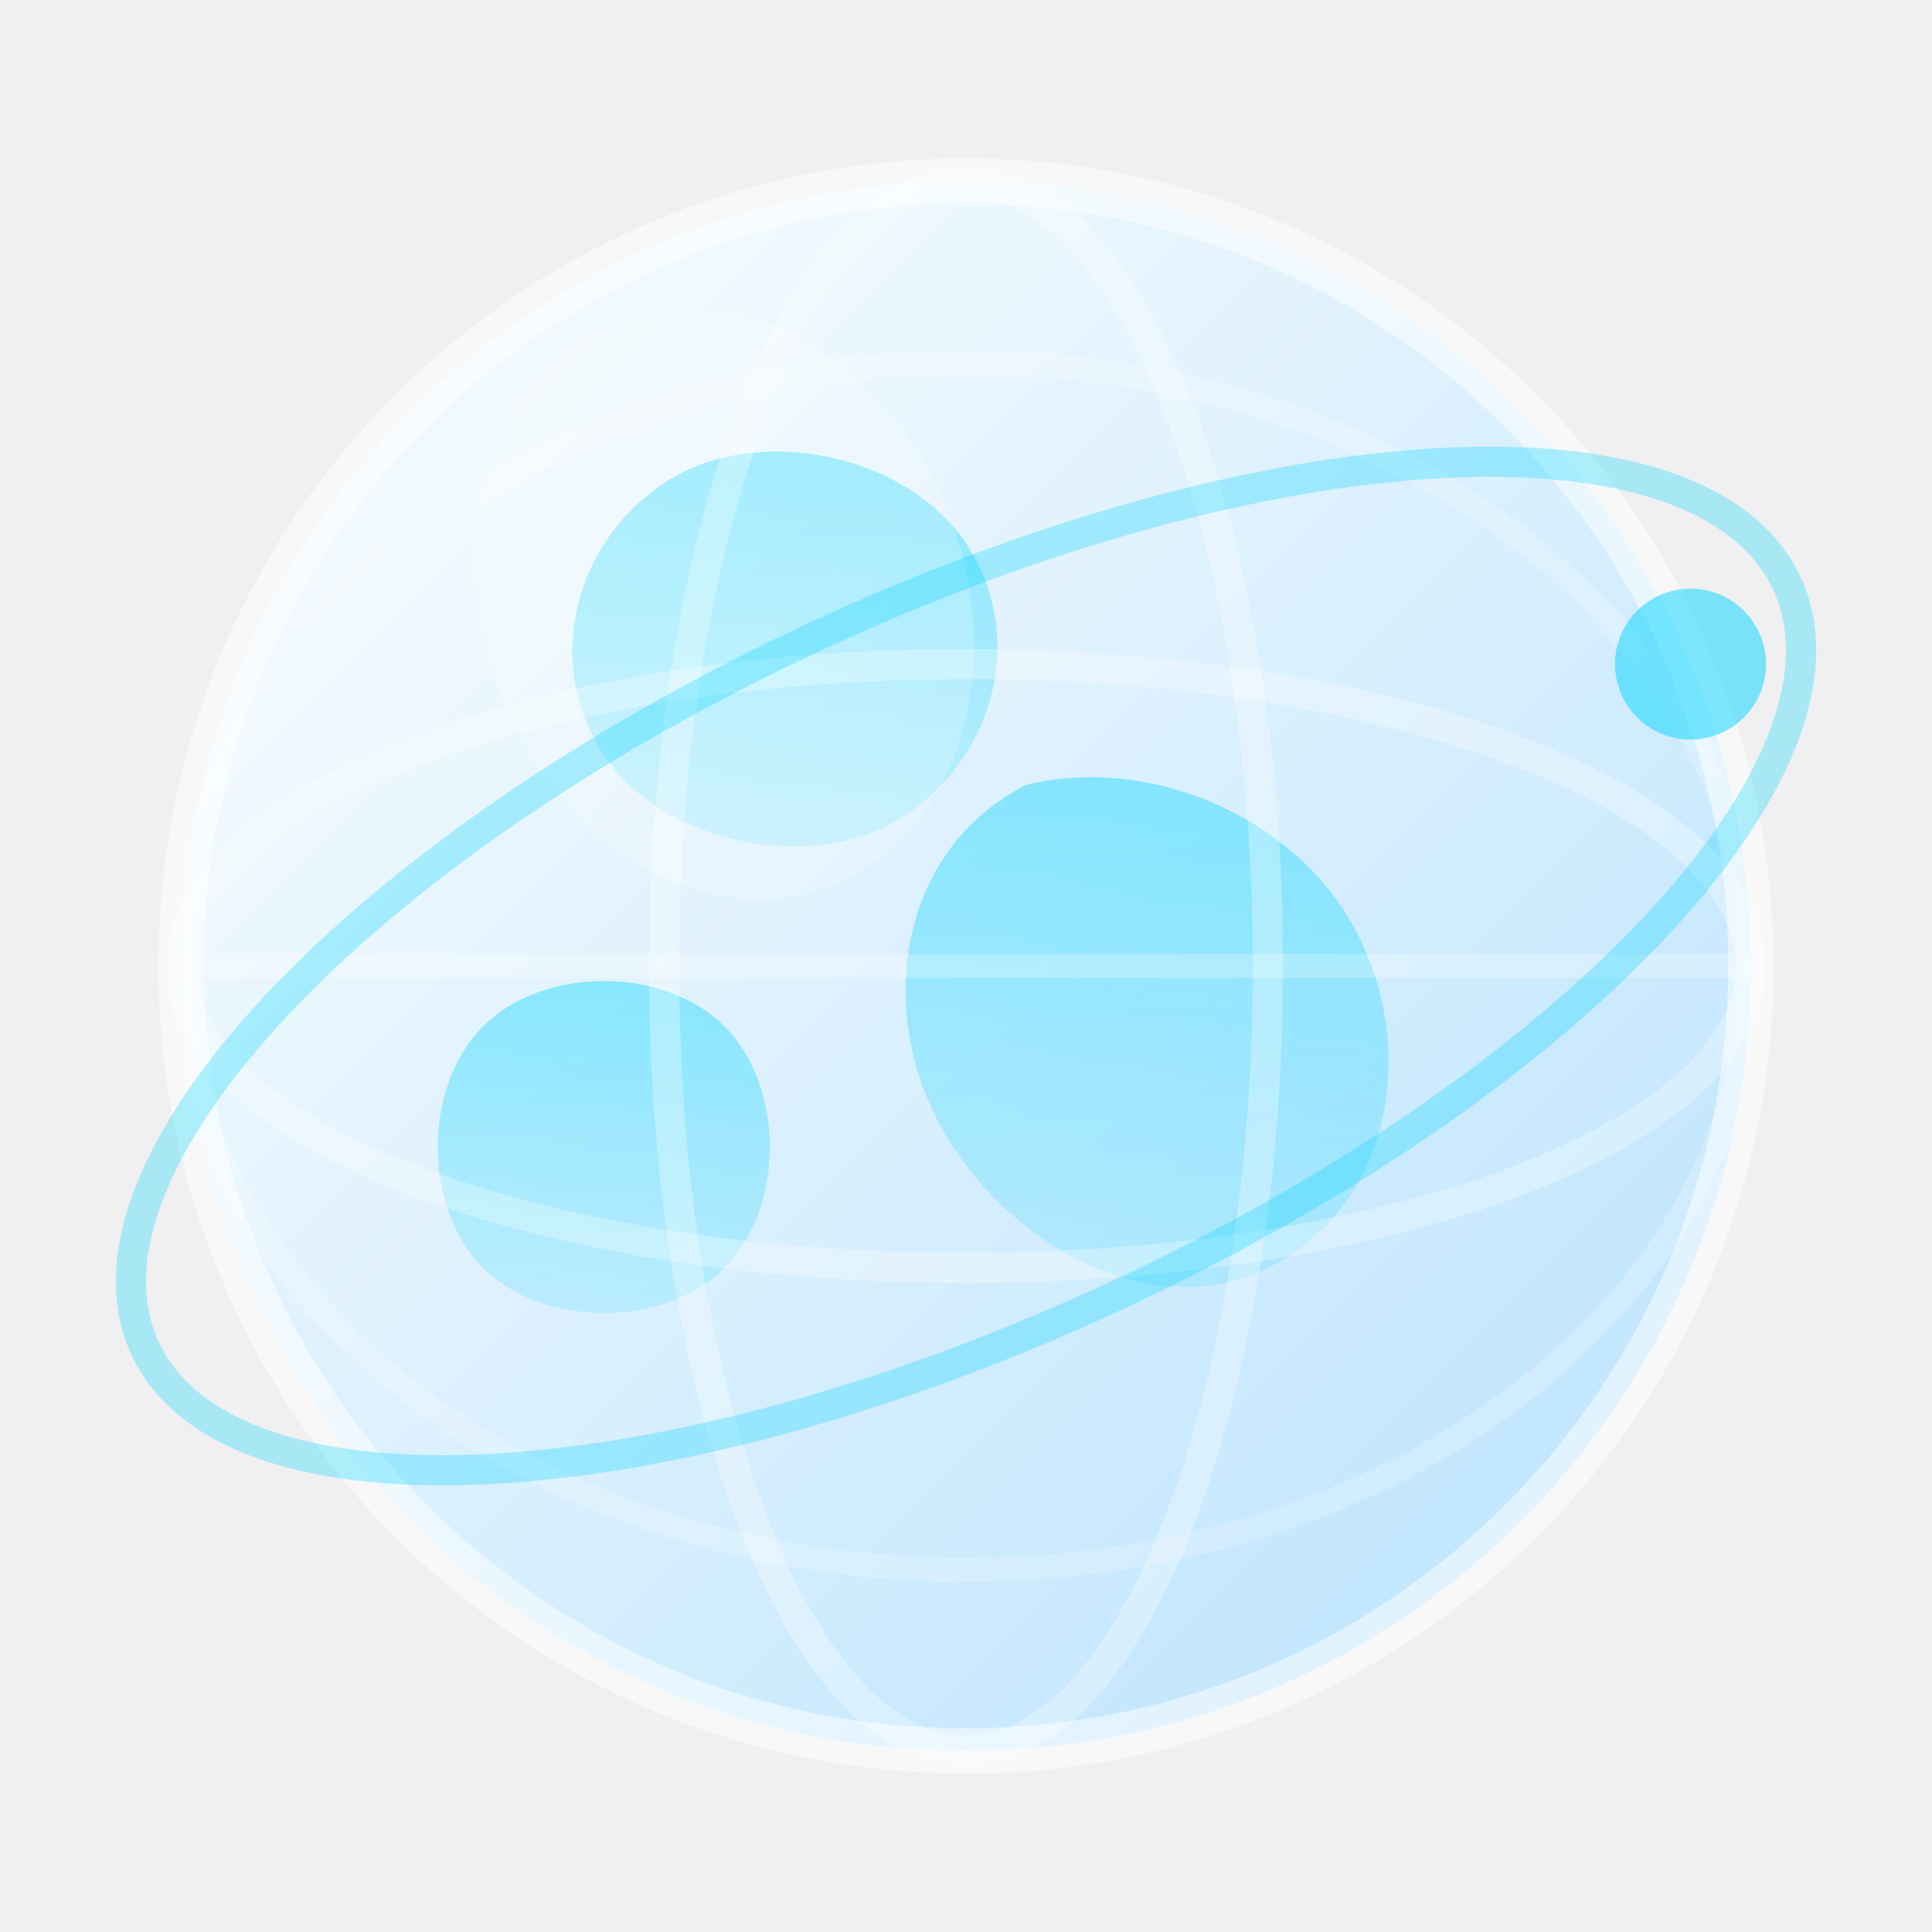
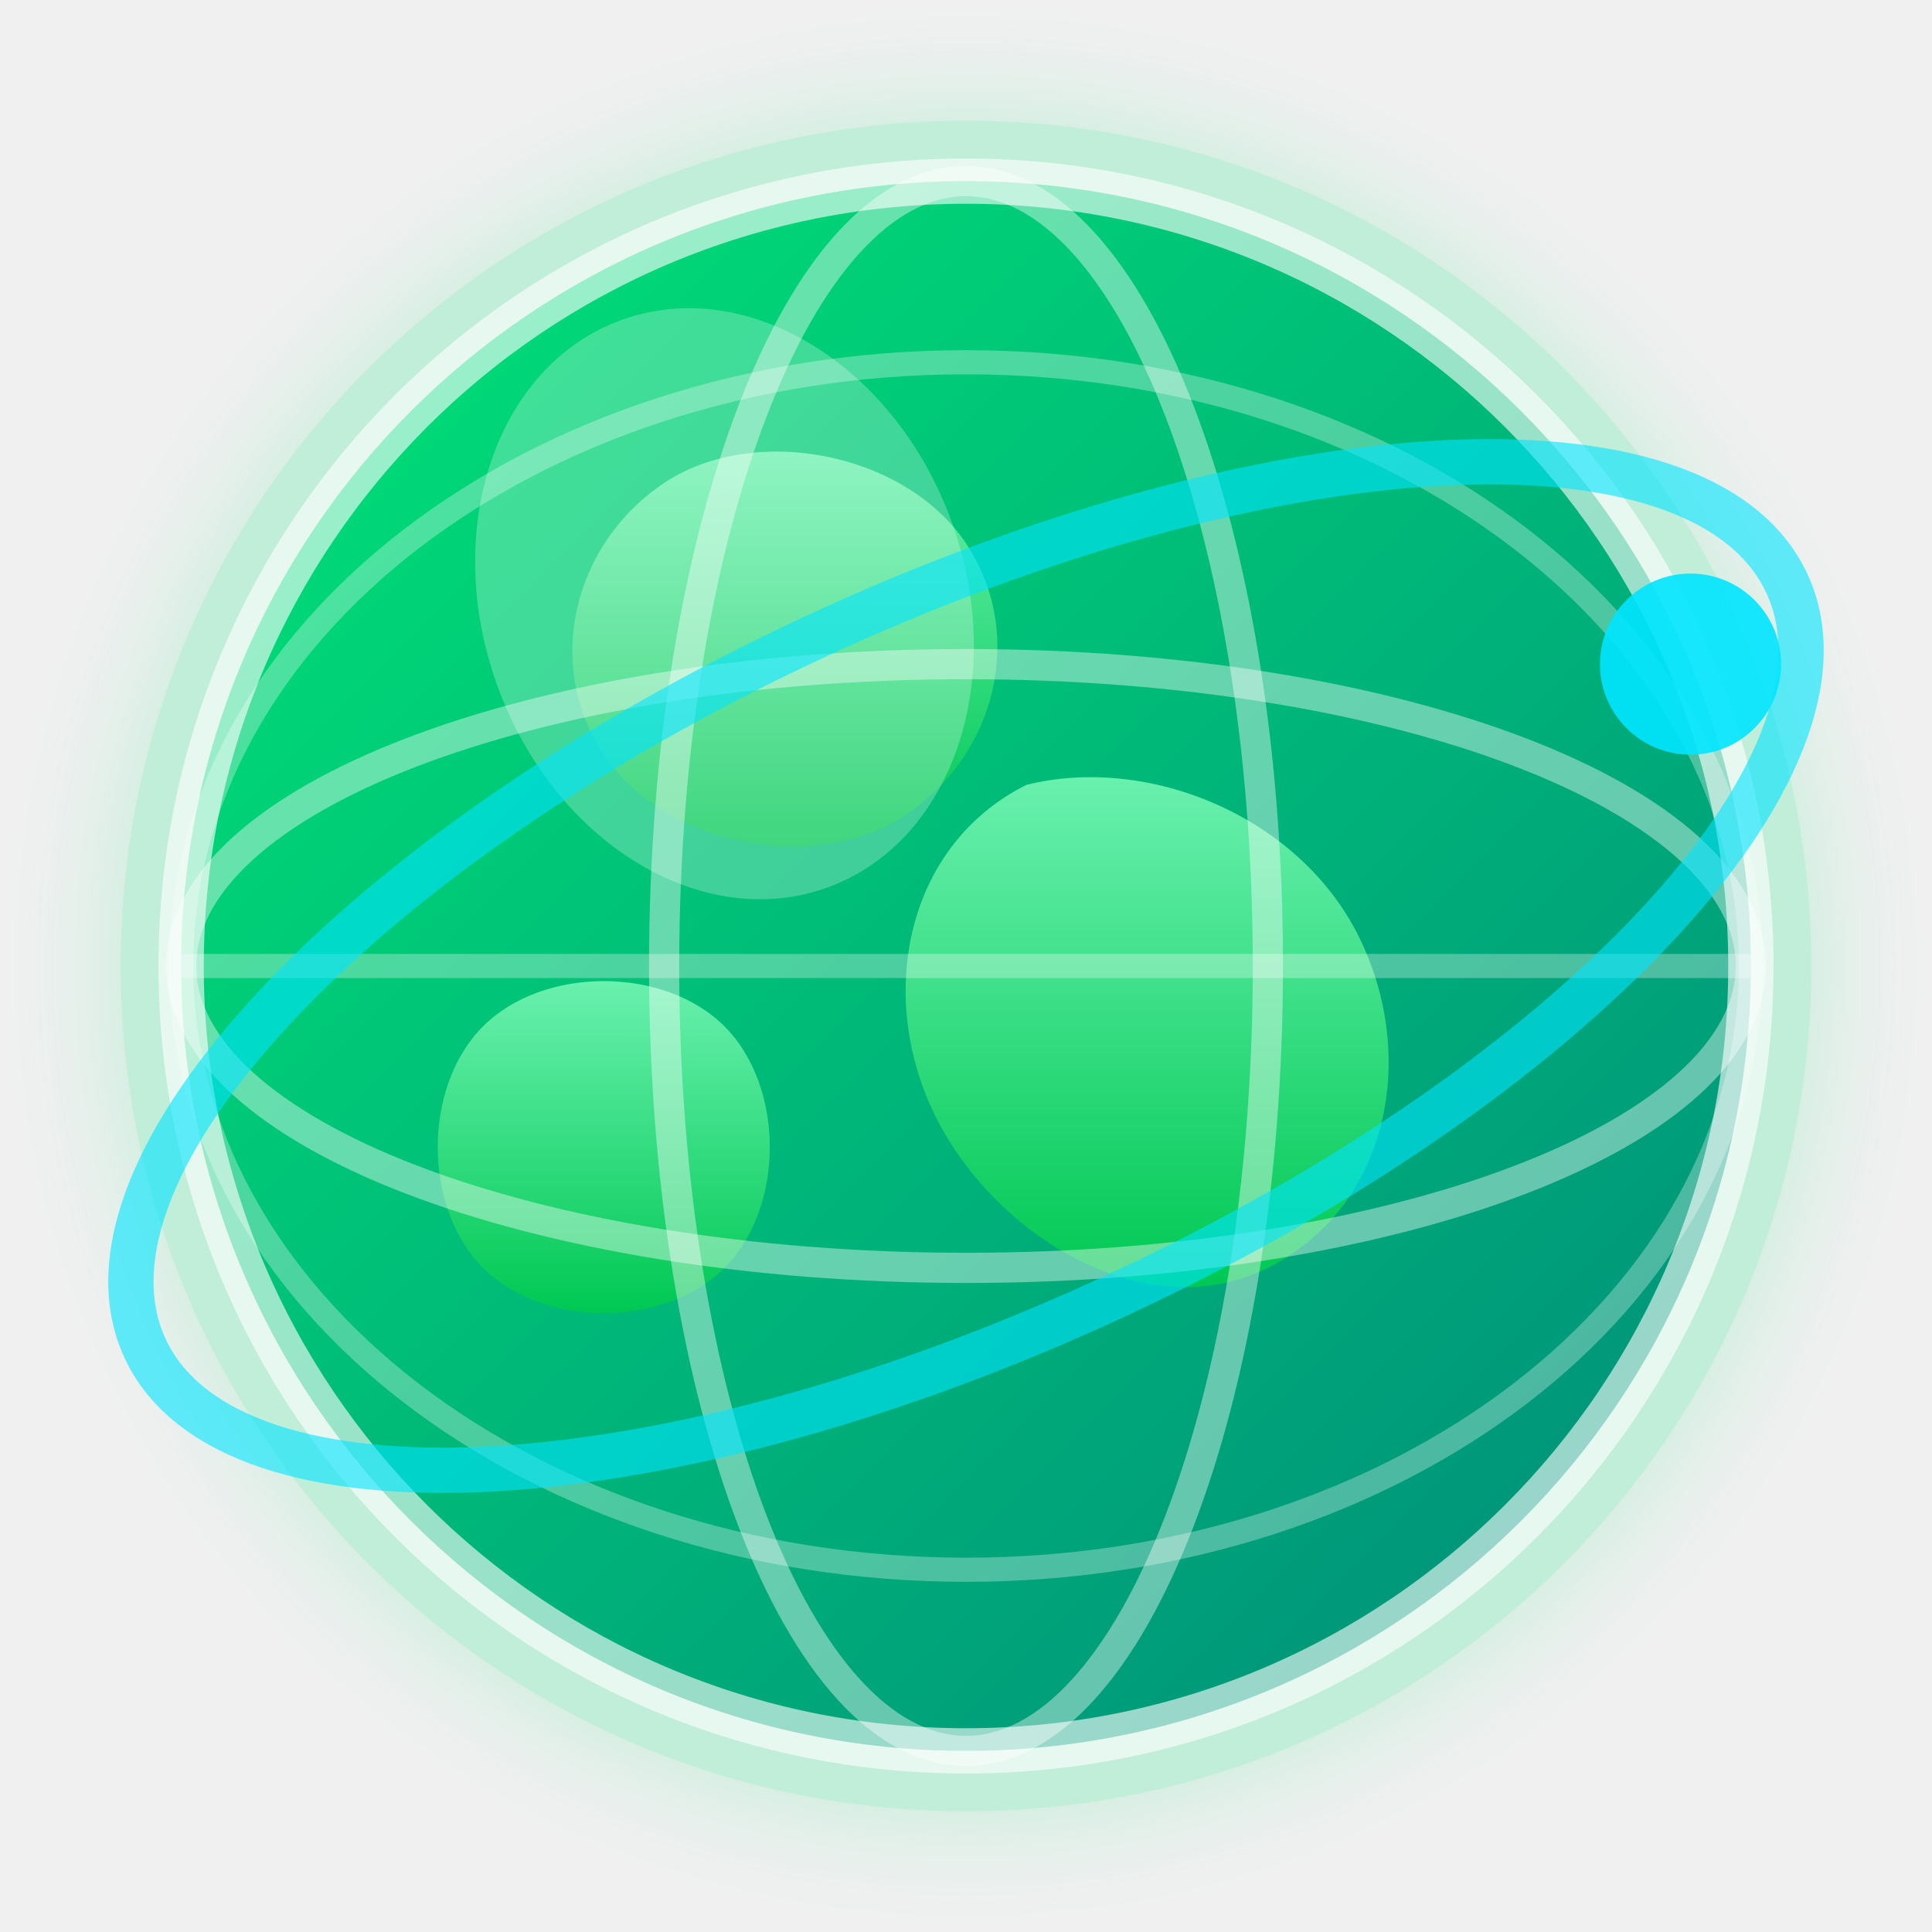
<svg xmlns="http://www.w3.org/2000/svg" viewBox="0 0 64 64" width="64" height="64">
  <defs>
    <linearGradient id="globeBody" x1="0%" y1="0%" x2="100%" y2="100%">
-       <stop offset="0%" stop-color="#FFFFFF" />
-       <stop offset="100%" stop-color="#B0E0FF" />
+       <stop offset="0%" stop-color="#00E676" />
+       <stop offset="100%" stop-color="#00897B" />
    </linearGradient>
    <linearGradient id="globeLand" x1="0%" y1="0%" x2="0%" y2="100%">
-       <stop offset="0%" stop-color="#00D4FF" stop-opacity="0.4" />
-       <stop offset="100%" stop-color="#00D4FF" stop-opacity="0.15" />
+       <stop offset="0%" stop-color="#69F0AE" />
+       <stop offset="100%" stop-color="#00C853" />
    </linearGradient>
+     <filter id="globeGlow">
+       <feGaussianBlur stdDeviation="2" result="blur" />
+       <feMerge>
+         <feMergeNode in="blur" />
+         <feMergeNode in="SourceGraphic" />
+       </feMerge>
+     </filter>
  </defs>
-   <circle cx="32" cy="32" r="26" fill="url(#globeBody)" opacity="0.9" />
+   <circle cx="32" cy="32" r="28" fill="#00E676" opacity="0.2" filter="url(#globeGlow)" />
+   <circle cx="32" cy="32" r="26" fill="url(#globeBody)" />
  <path d="M22 16c3-2 8-1 10 2s1 7-2 9-8 1-10-2-1-7 2-9z" fill="url(#globeLand)" />
  <path d="M34 26c4-1 9 1 11 5s1 9-3 11-9-1-11-5-1-9 3-11z" fill="url(#globeLand)" />
  <path d="M16 34c2-2 6-2 8 0s2 6 0 8-6 2-8 0-2-6 0-8z" fill="url(#globeLand)" />
-   <ellipse cx="32" cy="32" rx="26" ry="10" fill="none" stroke="white" stroke-width="1" opacity="0.3" />
-   <ellipse cx="32" cy="32" rx="26" ry="20" fill="none" stroke="white" stroke-width="0.8" opacity="0.2" />
-   <ellipse cx="32" cy="32" rx="10" ry="26" fill="none" stroke="white" stroke-width="1" opacity="0.3" />
-   <line x1="6" y1="32" x2="58" y2="32" stroke="white" stroke-width="0.8" opacity="0.25" />
-   <ellipse cx="24" cy="20" rx="8" ry="10" fill="white" opacity="0.2" transform="rotate(-20 24 20)" />
-   <circle cx="32" cy="32" r="26" fill="none" stroke="white" stroke-width="1.5" opacity="0.5" />
-   <ellipse cx="32" cy="32" rx="30" ry="12" fill="none" stroke="#00D4FF" stroke-width="1" opacity="0.3" transform="rotate(-25 32 32)" />
-   <circle cx="56" cy="22" r="2.5" fill="#00D4FF" opacity="0.5" />
+   <ellipse cx="32" cy="32" rx="26" ry="10" fill="none" stroke="white" stroke-width="1" opacity="0.4" />
+   <ellipse cx="32" cy="32" rx="26" ry="20" fill="none" stroke="white" stroke-width="0.8" opacity="0.3" />
+   <ellipse cx="32" cy="32" rx="10" ry="26" fill="none" stroke="white" stroke-width="1" opacity="0.4" />
+   <line x1="6" y1="32" x2="58" y2="32" stroke="white" stroke-width="0.8" opacity="0.3" />
+   <ellipse cx="24" cy="20" rx="8" ry="10" fill="white" opacity="0.25" transform="rotate(-20 24 20)" />
+   <circle cx="32" cy="32" r="26" fill="none" stroke="white" stroke-width="1.5" opacity="0.6" />
+   <ellipse cx="32" cy="32" rx="30" ry="12" fill="none" stroke="#00E5FF" stroke-width="1.5" opacity="0.6" transform="rotate(-25 32 32)" />
+   <circle cx="56" cy="22" r="3" fill="#00E5FF" opacity="0.9" />
</svg>
